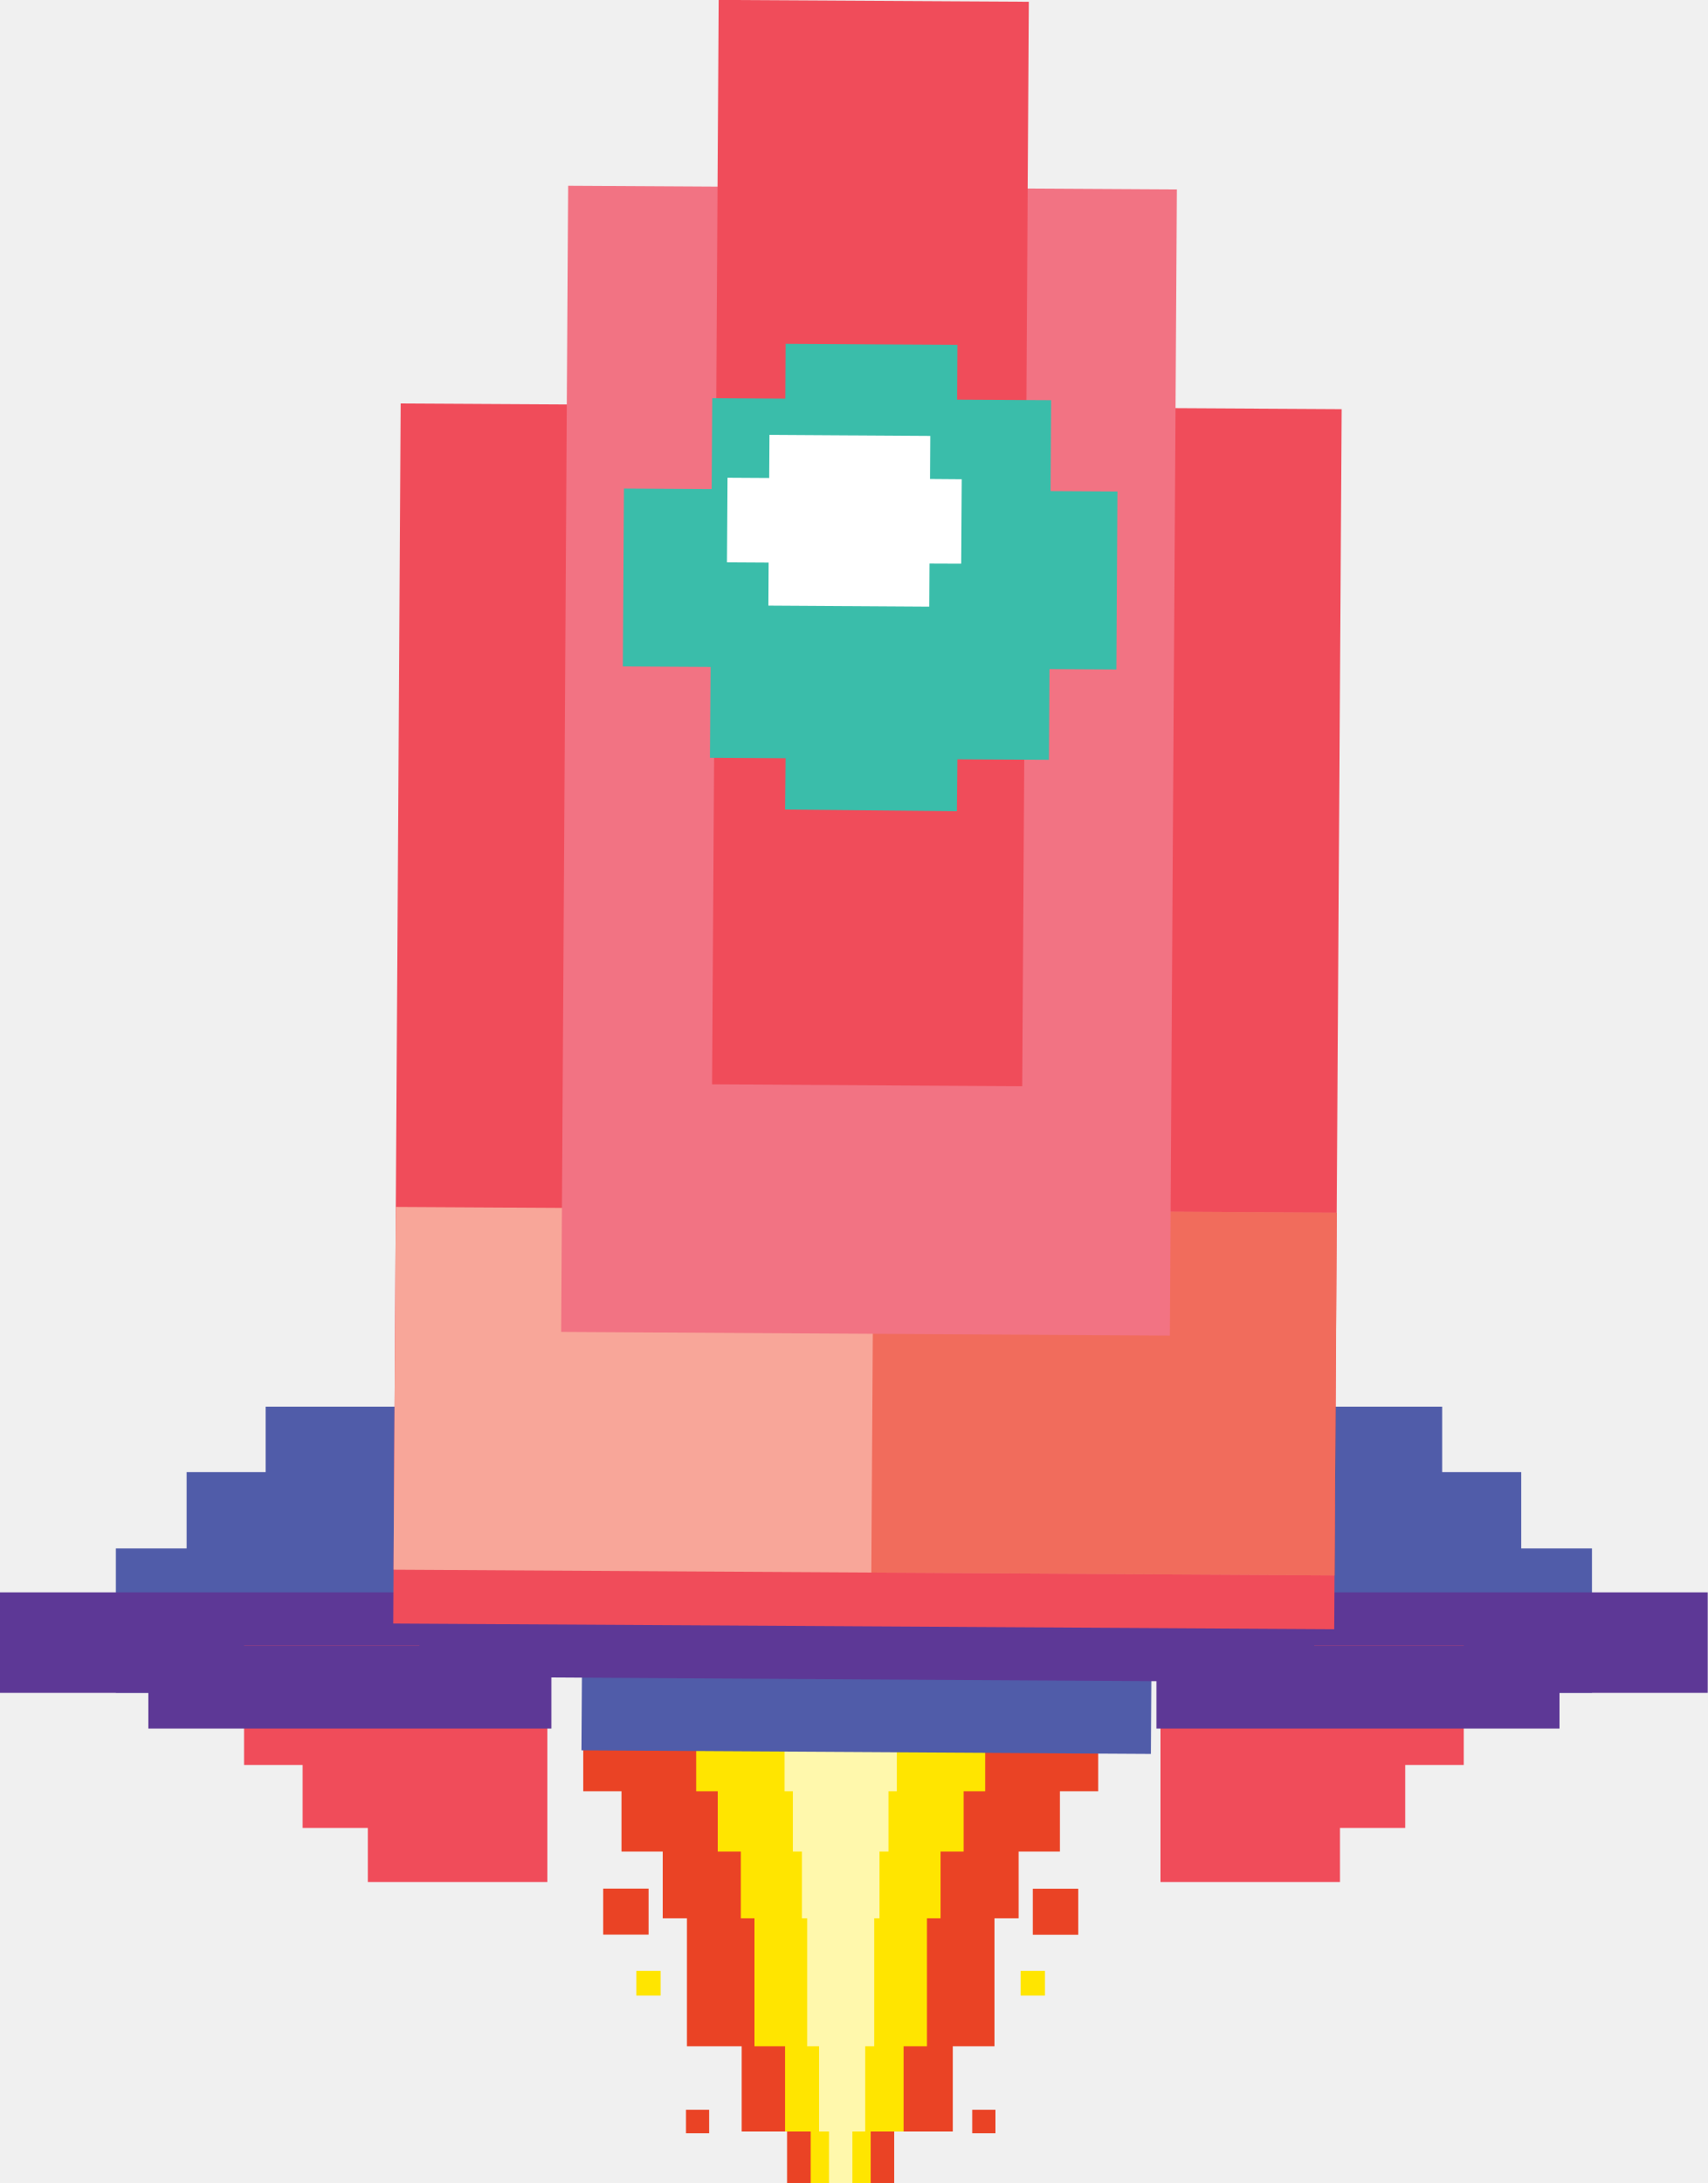
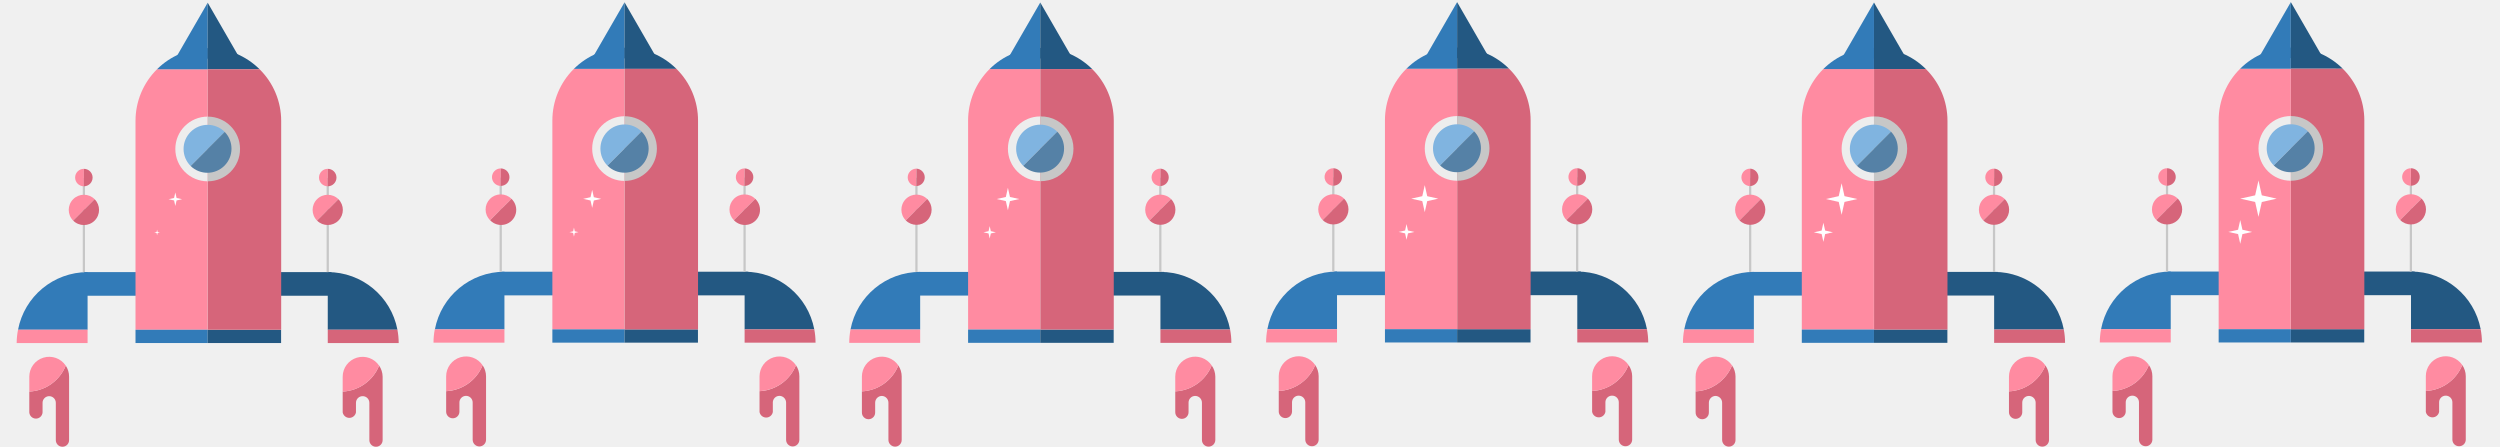
- <svg xmlns="http://www.w3.org/2000/svg" viewBox="0 0 126.65 161.89">
+ <svg xmlns="http://www.w3.org/2000/svg" viewBox="0 0 1109.5 198.3">
  <defs>
-     <style>.cls-1{isolation:isolate;}.cls-2{fill:#ea4325;}.cls-3{fill:#ffe500;}.cls-4{fill:#fff8ac;}.cls-5{fill:#505ca9;}.cls-6{fill:#5d3896;}.cls-7{fill:#f04c5a;}.cls-8,.cls-9{fill:#f8a699;}.cls-9{mix-blend-mode:multiply;}.cls-10{fill:#f27383;}.cls-11{fill:#3abdaa;}.cls-12{fill:#fff;}</style>
+     <style>.cls-1,.cls-6{fill:none;}.cls-2{fill:#235882;}.cls-3{fill:#d6657a;}.cls-4{fill:#327bb8;}.cls-5{fill:#ff8ba1;}.cls-6{stroke:#c7c7c7;stroke-miterlimit:10;stroke-width:1px;}.cls-7{fill:#ededed;}.cls-8{fill:#c7c7c7;}.cls-9{fill:#80b4e0;}.cls-10{fill:#5581a6;}.cls-11{fill:#fff;}</style>
  </defs>
-   <g class="cls-1">
-     <g id="Layer_2" data-name="Layer 2">
-       <g id="spaceship">
+   <g id="Layer_2" data-name="Layer 2">
+     <g id="Layer_1-2" data-name="Layer 1">
+       <rect class="cls-1" y="0.25" width="185" height="198" />
+       <g id="spaceship" data-name="spaceship">
        <g id="body">
-           <g id="fire">
-             <polygon class="cls-2" points="81.44 126.83 43.25 126.83 43.25 132.84 46.09 132.84 46.09 137.31 49.15 137.31 49.15 142.26 50.94 142.26 50.94 151.75 55 151.75 55 158.07 58.37 158.07 58.37 161.89 66.31 161.89 66.31 158.07 70.66 158.07 70.66 151.75 73.75 151.75 73.75 142.26 75.54 142.26 75.54 137.31 78.6 137.31 78.6 132.84 81.44 132.84 81.44 126.83" />
-             <polygon class="cls-3" points="73.06 126.83 51.63 126.83 51.63 132.84 53.23 132.84 53.23 137.31 54.94 137.31 54.94 142.26 55.95 142.26 55.95 151.75 58.22 151.75 58.22 158.07 60.12 158.07 60.12 161.89 64.57 161.89 64.57 158.07 67.01 158.07 67.01 151.75 68.74 151.75 68.74 142.26 69.75 142.26 69.75 137.31 71.46 137.31 71.46 132.84 73.06 132.84 73.06 126.83" />
-             <polygon class="cls-4" points="66.51 126.83 58.18 126.83 58.18 132.84 58.8 132.84 58.8 137.31 59.47 137.31 59.47 142.26 59.86 142.26 59.86 151.75 60.74 151.75 60.74 158.07 61.48 158.07 61.48 161.89 63.21 161.89 63.21 158.07 64.16 158.07 64.16 151.75 64.83 151.75 64.83 142.26 65.22 142.26 65.22 137.31 65.89 137.31 65.89 132.84 66.51 132.84 66.51 126.83" />
-             <rect class="cls-2" x="44.73" y="140.06" width="3.37" height="3.41" />
-             <rect class="cls-2" x="50.87" y="156.46" width="1.72" height="1.74" />
-             <rect class="cls-3" x="47.19" y="146.16" width="1.8" height="1.83" />
-             <rect class="cls-2" x="76.6" y="140.06" width="3.37" height="3.41" transform="translate(156.56 283.54) rotate(180)" />
-             <rect class="cls-2" x="72.11" y="156.46" width="1.72" height="1.74" transform="translate(145.93 314.66) rotate(180)" />
-             <rect class="cls-3" x="75.7" y="146.16" width="1.8" height="1.83" transform="translate(153.19 294.15) rotate(180)" />
-           </g>
-           <g id="main">
-             <polygon class="cls-5" points="35.81 104.32 19.7 104.32 19.7 109.17 13.84 109.17 13.84 114.83 8.59 114.83 8.59 125.53 35.81 125.53 35.81 104.32" />
-             <rect class="cls-6" y="118.09" width="36.17" height="7.45" />
-             <polygon class="cls-5" points="90.84 104.32 106.95 104.32 106.95 109.17 112.81 109.17 112.81 114.83 118.06 114.83 118.06 125.53 90.84 125.53 90.84 104.32" />
-             <rect class="cls-6" x="90.47" y="118.09" width="36.17" height="7.45" />
-             <polygon class="cls-7" points="40.59 139.57 27.28 139.57 27.28 135.56 22.44 135.56 22.44 130.89 18.1 130.89 18.1 122.04 40.59 122.04 40.59 139.57" />
-             <rect class="cls-6" x="11" y="122.04" width="29.89" height="6.15" />
-             <polygon class="cls-7" points="86.06 139.57 99.37 139.57 99.37 135.56 104.21 135.56 104.21 130.89 108.55 130.89 108.55 122.04 86.06 122.04 86.06 139.57" />
-             <rect class="cls-6" x="85.76" y="122.04" width="29.89" height="6.15" />
-             <rect class="cls-5" x="59.38" y="103.94" width="9.79" height="42.23" transform="translate(-61.19 188.53) rotate(-89.64)" />
-             <rect class="cls-6" x="56.63" y="83.67" width="15.38" height="66.36" transform="translate(-52.94 180.44) rotate(-89.64)" />
-             <rect class="cls-7" x="29.43" y="30.14" width="69.78" height="90.48" transform="translate(0.47 -0.4) rotate(0.35)" />
-             <rect class="cls-8" x="29.26" y="89.72" width="69.78" height="26.9" transform="translate(0.64 -0.39) rotate(0.35)" />
-             <rect class="cls-9" x="64.69" y="89.83" width="34.36" height="26.9" transform="translate(0.64 -0.5) rotate(0.35)" />
-             <rect class="cls-10" x="41.87" y="13.92" width="45.14" height="85" transform="translate(0.35 -0.4) rotate(0.35)" />
-             <rect class="cls-7" x="53.05" y="0.07" width="23" height="80.42" transform="translate(0.25 -0.4) rotate(0.35)" />
-             <polygon class="cls-11" points="82.87 36.45 77.91 36.42 77.95 29.68 65.56 29.61 65.22 29.61 52.82 29.53 52.78 36.27 46.27 36.23 46.19 49.42 52.7 49.46 52.65 56.2 65.05 56.27 65.39 56.28 77.79 56.35 77.83 49.62 82.79 49.65 82.87 36.45" />
-             <rect class="cls-11" x="58.1" y="43.12" width="12.74" height="17.22" transform="matrix(-1, -0.01, 0.01, -1, 128.63, 103.86)" />
-             <rect class="cls-11" x="58.22" y="25.53" width="12.74" height="17.22" transform="translate(128.96 68.68) rotate(-179.65)" />
-             <polygon class="cls-12" points="71.32 35.54 68.97 35.52 68.99 32.33 63.1 32.29 62.94 32.29 57.06 32.25 57.04 35.45 53.95 35.43 53.91 41.7 57 41.72 56.98 44.91 62.86 44.95 63.02 44.95 68.91 44.99 68.93 41.79 71.28 41.8 71.32 35.54" />
-           </g>
-         </g>
+           <rect class="cls-2" x="120.88" y="120.76" width="26.23" height="10.49" />
+           <path class="cls-2" d="M145.46,120.76v25.59h30.92A31.48,31.48,0,0,0,145.46,120.76Z" />
+           <path class="cls-3" d="M145.46,146.35v5.89h31.48a31.62,31.62,0,0,0-.56-5.89Z" />
+           <rect class="cls-4" x="37.22" y="120.76" width="26.23" height="10.49" transform="translate(100.67 252.01) rotate(180)" />
+           <path class="cls-4" d="M38.87,120.76v25.59H8A31.48,31.48,0,0,1,38.87,120.76Z" />
+           <path class="cls-5" d="M38.87,146.35v5.89H7.39A31.62,31.62,0,0,1,8,146.35Z" />
+           <polygon class="cls-4" points="77.82 26.05 92.17 26.05 92.17 1.2 77.82 26.05" />
+           <polygon class="cls-2" points="92.17 1.2 92.17 26.05 106.52 26.05 92.17 1.2" />
+           <path class="cls-5" d="M92.17,30.74H69.68a32.19,32.19,0,0,0-9.54,22.92v92.69h32Z" />
+           <rect class="cls-4" x="60.14" y="146.35" width="32.03" height="5.89" />
+           <path class="cls-4" d="M92.17,21.36a32.19,32.19,0,0,0-22.49,9.38H92.17Z" />
+           <path class="cls-2" d="M115.21,30.74a32.21,32.21,0,0,0-22.77-9.39h-.27v9.38Z" />
+           <rect class="cls-2" x="92.17" y="146.35" width="32.58" height="5.89" />
+           <path class="cls-3" d="M115.21,30.74h-23V146.35h32.58V53.66A32.21,32.21,0,0,0,115.21,30.74Z" />
+           <line class="cls-6" x1="37.22" y1="120.76" x2="37.22" y2="78.97" />
+           <path class="cls-5" d="M33.34,78.8a3.88,3.88,0,0,0,3.88,3.88V74.92A3.88,3.88,0,0,0,33.34,78.8Z" />
+           <path class="cls-3" d="M37.22,74.92v7.76a3.88,3.88,0,0,0,0-7.76Z" />
+           <path class="cls-5" d="M32.47,88.41a6.71,6.71,0,0,0,0,9.49L42,88.41A6.71,6.71,0,0,0,32.47,88.41Z" />
+           <path class="cls-3" d="M42,88.41,32.47,97.9A6.71,6.71,0,1,0,42,88.41Z" />
+           <line class="cls-6" x1="145.45" y1="120.76" x2="145.45" y2="78.97" />
+           <path class="cls-5" d="M141.57,78.8a3.88,3.88,0,0,0,3.88,3.88V74.92A3.88,3.88,0,0,0,141.57,78.8Z" />
+           <path class="cls-3" d="M145.45,74.92v7.76a3.88,3.88,0,0,0,0-7.76Z" />
+           <path class="cls-5" d="M140.7,88.41a6.71,6.71,0,0,0,0,9.49l9.49-9.49A6.71,6.71,0,0,0,140.7,88.41Z" />
+           <path class="cls-3" d="M150.19,88.41,140.7,97.9a6.71,6.71,0,0,0,9.49-9.49Z" />
+           <path class="cls-7" d="M77.81,66.11A14.36,14.36,0,0,0,92.17,80.47V51.75A14.36,14.36,0,0,0,77.81,66.11Z" />
+           <path class="cls-8" d="M92.17,51.75V80.47a14.36,14.36,0,0,0,0-28.72Z" />
+           <path class="cls-9" d="M84.6,58.54a10.69,10.69,0,0,0,0,15.13L99.73,58.54A10.69,10.69,0,0,0,84.6,58.54Z" />
+           <path class="cls-10" d="M99.73,58.54,84.6,73.67A10.7,10.7,0,0,0,99.73,58.54Z" />
+           <g id="fire" data-name="fire">
+             <path class="cls-3" d="M29.18,162.26A18.39,18.39,0,0,1,13,173.78V183a2.95,2.95,0,0,0,5.89,0v-4.24a2.94,2.94,0,0,1,2.94-2.94h0a2.94,2.94,0,0,1,2.94,2.94v16.57a2.94,2.94,0,0,0,2.95,2.94h0a2.94,2.94,0,0,0,2.94-2.94V167.19A8.8,8.8,0,0,0,29.18,162.26Z" />
+             <path class="cls-5" d="M29.18,162.26A8.84,8.84,0,0,0,13,167.19v6.59A18.39,18.39,0,0,0,29.18,162.26Z" />
+           </g>
+           <g id="fire-2" data-name="fire">
+             <path class="cls-3" d="M168.25,162.26a18.39,18.39,0,0,1-16.17,11.52V183a3,3,0,0,0,5.9,0v-4.24a2.93,2.93,0,0,1,2.94-2.94h0a2.94,2.94,0,0,1,3,2.94v16.57a2.93,2.93,0,0,0,2.94,2.94h0a2.94,2.94,0,0,0,2.95-2.94V167.19A8.81,8.81,0,0,0,168.25,162.26Z" />
+             <path class="cls-5" d="M168.25,162.26a8.84,8.84,0,0,0-16.17,4.93v6.59A18.39,18.39,0,0,0,168.25,162.26Z" />
+           </g>
+         </g>
+         <polygon class="cls-11" points="77.81 85.41 78.36 87.86 80.81 88.41 78.36 88.96 77.81 91.41 77.26 88.96 74.81 88.41 77.26 87.86 77.81 85.41" />
+         <polygon class="cls-11" points="69.72 101.93 69.95 102.95 70.97 103.18 69.95 103.41 69.72 104.43 69.5 103.41 68.47 103.18 69.5 102.95 69.72 101.93" />
+       </g>
+       <rect class="cls-1" x="185" y="0.08" width="185" height="198" />
+       <g id="spaceship-2" data-name="spaceship">
+         <g id="body-2" data-name="body">
+           <rect class="cls-2" x="305.88" y="120.59" width="26.23" height="10.49" />
+           <path class="cls-2" d="M330.46,120.59v25.59h30.92A31.48,31.48,0,0,0,330.46,120.59Z" />
+           <path class="cls-3" d="M330.46,146.18v5.89h31.48a31.79,31.79,0,0,0-.56-5.89Z" />
+           <rect class="cls-4" x="222.22" y="120.59" width="26.23" height="10.49" transform="translate(470.67 251.67) rotate(180)" />
+           <path class="cls-4" d="M223.87,120.59v25.59H193A31.48,31.48,0,0,1,223.87,120.59Z" />
+           <path class="cls-5" d="M223.87,146.18v5.89H192.39a31.79,31.79,0,0,1,.56-5.89Z" />
+           <polygon class="cls-4" points="262.82 25.88 277.17 25.88 277.17 1.03 262.82 25.88" />
+           <polygon class="cls-2" points="277.17 1.03 277.17 25.88 291.51 25.88 277.17 1.03" />
+           <path class="cls-5" d="M277.17,30.57H254.68a32.21,32.21,0,0,0-9.54,22.92v92.69h32Z" />
+           <rect class="cls-4" x="245.14" y="146.18" width="32.03" height="5.89" />
+           <path class="cls-4" d="M277.17,21.19a32.19,32.19,0,0,0-22.49,9.38h22.49Z" />
+           <path class="cls-2" d="M300.21,30.57a32.21,32.21,0,0,0-22.77-9.39h-.27v9.38Z" />
+           <rect class="cls-2" x="277.17" y="146.18" width="32.58" height="5.89" />
+           <path class="cls-3" d="M300.21,30.57h-23V146.18h32.58V53.49A32.21,32.21,0,0,0,300.21,30.57Z" />
+           <line class="cls-6" x1="222.22" y1="120.59" x2="222.22" y2="78.8" />
+           <path class="cls-5" d="M218.34,78.63a3.88,3.88,0,0,0,3.88,3.88V74.75A3.88,3.88,0,0,0,218.34,78.63Z" />
+           <path class="cls-3" d="M222.22,74.75v7.76a3.88,3.88,0,0,0,0-7.76Z" />
+           <path class="cls-5" d="M217.47,88.25a6.7,6.7,0,0,0,0,9.48L227,88.25A6.71,6.71,0,0,0,217.47,88.25Z" />
+           <path class="cls-3" d="M227,88.25l-9.49,9.48A6.71,6.71,0,1,0,227,88.25Z" />
+           <line class="cls-6" x1="330.45" y1="120.59" x2="330.45" y2="78.8" />
+           <path class="cls-5" d="M326.57,78.63a3.88,3.88,0,0,0,3.88,3.88V74.75A3.88,3.88,0,0,0,326.57,78.63Z" />
+           <path class="cls-3" d="M330.45,74.75v7.76a3.88,3.88,0,0,0,0-7.76Z" />
+           <path class="cls-5" d="M325.7,88.25a6.7,6.7,0,0,0,0,9.48l9.49-9.48A6.71,6.71,0,0,0,325.7,88.25Z" />
+           <path class="cls-3" d="M335.19,88.25l-9.49,9.48a6.71,6.71,0,1,0,9.49-9.48Z" />
+           <path class="cls-7" d="M262.81,65.94A14.36,14.36,0,0,0,277.17,80.3V51.58A14.36,14.36,0,0,0,262.81,65.94Z" />
+           <path class="cls-8" d="M277.17,51.58V80.3a14.36,14.36,0,0,0,0-28.72Z" />
+           <path class="cls-9" d="M269.6,58.37a10.71,10.71,0,0,0,0,15.14l15.13-15.14A10.69,10.69,0,0,0,269.6,58.37Z" />
+           <path class="cls-10" d="M284.73,58.37,269.6,73.51a10.7,10.7,0,0,0,15.13-15.14Z" />
+           <g id="fire-3" data-name="fire">
+             <path class="cls-3" d="M214.18,162.1A18.39,18.39,0,0,1,198,173.61v9.25a2.95,2.95,0,0,0,5.89,0v-4.24a2.94,2.94,0,0,1,2.94-2.94h0a2.94,2.94,0,0,1,2.94,2.94v16.57a3,3,0,0,0,3,2.95h0a3,3,0,0,0,2.94-2.95V167A8.75,8.75,0,0,0,214.18,162.1Z" />
+             <path class="cls-5" d="M214.18,162.1A8.84,8.84,0,0,0,198,167v6.58A18.39,18.39,0,0,0,214.18,162.1Z" />
+           </g>
+           <g id="fire-4" data-name="fire">
+             <path class="cls-3" d="M353.25,162.1a18.39,18.39,0,0,1-16.17,11.51v9.25a3,3,0,0,0,5.9,0v-4.24a2.94,2.94,0,0,1,2.94-2.94h0a3,3,0,0,1,2.95,2.94v16.57a2.94,2.94,0,0,0,2.94,2.95h0a3,3,0,0,0,2.95-2.95V167A8.76,8.76,0,0,0,353.25,162.1Z" />
+             <path class="cls-5" d="M353.25,162.1A8.84,8.84,0,0,0,337.08,167v6.58A18.39,18.39,0,0,0,353.25,162.1Z" />
+           </g>
+         </g>
+         <polygon class="cls-11" points="262.81 84.25 263.54 87.52 266.81 88.25 263.54 88.98 262.81 92.25 262.08 88.98 258.81 88.25 262.08 87.52 262.81 84.25" />
+         <polygon class="cls-11" points="254.72 101.01 255.09 102.65 256.72 103.01 255.09 103.38 254.72 105.01 254.36 103.38 252.72 103.01 254.36 102.65 254.72 101.01" />
+       </g>
+       <rect class="cls-1" x="369.5" y="0.17" width="185" height="198" />
+       <g id="spaceship-3" data-name="spaceship">
+         <g id="body-3" data-name="body">
+           <rect class="cls-2" x="490.38" y="120.67" width="26.23" height="10.49" />
+           <path class="cls-2" d="M515,120.67v25.59h30.92A31.48,31.48,0,0,0,515,120.67Z" />
+           <path class="cls-3" d="M515,146.26v5.89h31.48a31.79,31.79,0,0,0-.56-5.89Z" />
+           <rect class="cls-4" x="406.72" y="120.67" width="26.23" height="10.49" transform="translate(839.67 251.84) rotate(180)" />
+           <path class="cls-4" d="M408.37,120.67v25.59H377.45A31.48,31.48,0,0,1,408.37,120.67Z" />
+           <path class="cls-5" d="M408.37,146.26v5.89H376.89a31.79,31.79,0,0,1,.56-5.89Z" />
+           <polygon class="cls-4" points="447.32 25.96 461.67 25.96 461.67 1.11 447.32 25.96" />
+           <polygon class="cls-2" points="461.67 1.11 461.67 25.96 476.01 25.96 461.67 1.11" />
+           <path class="cls-5" d="M461.67,30.65H439.18a32.23,32.23,0,0,0-9.54,22.92v92.69h32Z" />
+           <rect class="cls-4" x="429.64" y="146.26" width="32.03" height="5.89" />
+           <path class="cls-4" d="M461.67,21.27a32.28,32.28,0,0,0-22.49,9.38h22.49Z" />
+           <path class="cls-2" d="M484.71,30.65a32.2,32.2,0,0,0-22.77-9.38h-.27v9.38Z" />
+           <rect class="cls-2" x="461.67" y="146.26" width="32.58" height="5.89" />
+           <path class="cls-3" d="M484.71,30.65h-23V146.26h32.58V53.57A32.23,32.23,0,0,0,484.71,30.65Z" />
+           <line class="cls-6" x1="406.72" y1="120.67" x2="406.72" y2="78.89" />
+           <path class="cls-5" d="M402.84,78.71a3.87,3.87,0,0,0,3.88,3.88V74.84A3.87,3.87,0,0,0,402.84,78.71Z" />
+           <path class="cls-3" d="M406.72,74.84v7.75a3.88,3.88,0,0,0,0-7.75Z" />
+           <path class="cls-5" d="M402,88.33a6.71,6.71,0,0,0,0,9.49l9.49-9.49A6.71,6.71,0,0,0,402,88.33Z" />
+           <path class="cls-3" d="M411.46,88.33,402,97.82a6.71,6.71,0,1,0,9.49-9.49Z" />
+           <line class="cls-6" x1="514.95" y1="120.67" x2="514.95" y2="78.89" />
+           <path class="cls-5" d="M511.07,78.71A3.87,3.87,0,0,0,515,82.59V74.84A3.87,3.87,0,0,0,511.07,78.71Z" />
+           <path class="cls-3" d="M515,74.84v7.75a3.88,3.88,0,0,0,0-7.75Z" />
+           <path class="cls-5" d="M510.2,88.33a6.71,6.71,0,0,0,0,9.49l9.49-9.49A6.71,6.71,0,0,0,510.2,88.33Z" />
+           <path class="cls-3" d="M519.69,88.33l-9.49,9.49a6.71,6.71,0,1,0,9.49-9.49Z" />
+           <path class="cls-7" d="M447.31,66a14.36,14.36,0,0,0,14.36,14.36V51.67A14.35,14.35,0,0,0,447.31,66Z" />
+           <path class="cls-8" d="M461.67,51.67V80.38a14.36,14.36,0,1,0,0-28.71Z" />
+           <path class="cls-9" d="M454.1,58.46a10.69,10.69,0,0,0,0,15.13l15.13-15.13A10.69,10.69,0,0,0,454.1,58.46Z" />
+           <path class="cls-10" d="M469.23,58.46,454.1,73.59a10.7,10.7,0,0,0,15.13-15.13Z" />
+           <g id="fire-5" data-name="fire">
+             <path class="cls-3" d="M398.68,162.18a18.39,18.39,0,0,1-16.17,11.51v9.25a2.95,2.95,0,1,0,5.89,0v-4.23a3,3,0,0,1,2.94-3h0a3,3,0,0,1,2.94,3v16.57a3,3,0,0,0,2.95,2.94h0a2.94,2.94,0,0,0,2.94-2.94V167.11A8.78,8.78,0,0,0,398.68,162.18Z" />
+             <path class="cls-5" d="M398.68,162.18a8.84,8.84,0,0,0-16.17,4.93v6.58A18.39,18.39,0,0,0,398.68,162.18Z" />
+           </g>
+           <g id="fire-6" data-name="fire">
+             <path class="cls-3" d="M537.75,162.18a18.39,18.39,0,0,1-16.17,11.51v9.25a2.95,2.95,0,0,0,5.9,0v-4.23a2.94,2.94,0,0,1,2.94-3h0a3,3,0,0,1,3,3v16.57a2.94,2.94,0,0,0,2.94,2.94h0a3,3,0,0,0,3-2.94V167.11A8.78,8.78,0,0,0,537.75,162.18Z" />
+             <path class="cls-5" d="M537.75,162.18a8.84,8.84,0,0,0-16.17,4.93v6.58A18.39,18.39,0,0,0,537.75,162.18Z" />
+           </g>
+         </g>
+         <polygon class="cls-11" points="447.31 83.33 448.22 87.42 452.31 88.33 448.22 89.25 447.31 93.33 446.39 89.25 442.31 88.33 446.39 87.42 447.31 83.33" />
+         <polygon class="cls-11" points="439.22 100.35 439.73 102.59 441.97 103.1 439.73 103.6 439.22 105.85 438.72 103.6 436.47 103.1 438.72 102.59 439.22 100.35" />
+       </g>
+       <rect class="cls-1" x="554.5" width="185" height="198" />
+       <g id="spaceship-4" data-name="spaceship">
+         <g id="body-4" data-name="body">
+           <rect class="cls-2" x="675.38" y="120.51" width="26.23" height="10.49" />
+           <path class="cls-2" d="M700,120.51V146.1h30.92A31.48,31.48,0,0,0,700,120.51Z" />
+           <path class="cls-3" d="M700,146.1V152h31.48a31.62,31.62,0,0,0-.56-5.89Z" />
+           <rect class="cls-4" x="591.72" y="120.51" width="26.23" height="10.49" transform="translate(1209.67 251.51) rotate(180)" />
+           <path class="cls-4" d="M593.37,120.51V146.1H562.45A31.48,31.48,0,0,1,593.37,120.51Z" />
+           <path class="cls-5" d="M593.37,146.1V152H561.89a31.62,31.62,0,0,1,.56-5.89Z" />
+           <polygon class="cls-4" points="632.32 25.8 646.67 25.8 646.67 0.94 632.32 25.8" />
+           <polygon class="cls-2" points="646.67 0.94 646.67 25.8 661.01 25.8 646.67 0.94" />
+           <path class="cls-5" d="M646.67,30.49H624.18a32.19,32.19,0,0,0-9.54,22.92V146.1h32Z" />
+           <rect class="cls-4" x="614.64" y="146.1" width="32.03" height="5.89" />
+           <path class="cls-4" d="M646.67,21.11a32.19,32.19,0,0,0-22.49,9.38h22.49Z" />
+           <path class="cls-2" d="M669.71,30.49a32.21,32.21,0,0,0-22.77-9.39h-.27v9.38Z" />
+           <rect class="cls-2" x="646.67" y="146.1" width="32.58" height="5.89" />
+           <path class="cls-3" d="M669.71,30.49h-23V146.1h32.58V53.41A32.21,32.21,0,0,0,669.71,30.49Z" />
+           <line class="cls-6" x1="591.72" y1="120.51" x2="591.72" y2="78.72" />
+           <path class="cls-5" d="M587.84,78.55a3.88,3.88,0,0,0,3.88,3.88V74.67A3.88,3.88,0,0,0,587.84,78.55Z" />
+           <path class="cls-3" d="M591.72,74.67v7.76a3.88,3.88,0,0,0,0-7.76Z" />
+           <path class="cls-5" d="M587,88.16a6.71,6.71,0,0,0,0,9.49l9.49-9.49A6.71,6.71,0,0,0,587,88.16Z" />
+           <path class="cls-3" d="M596.46,88.16,587,97.65a6.71,6.71,0,0,0,9.49-9.49Z" />
+           <line class="cls-6" x1="699.95" y1="120.51" x2="699.95" y2="78.72" />
+           <path class="cls-5" d="M696.07,78.55A3.88,3.88,0,0,0,700,82.43V74.67A3.88,3.88,0,0,0,696.07,78.55Z" />
+           <path class="cls-3" d="M700,74.67v7.76a3.88,3.88,0,0,0,0-7.76Z" />
+           <path class="cls-5" d="M695.2,88.16a6.71,6.71,0,0,0,0,9.49l9.49-9.49A6.71,6.71,0,0,0,695.2,88.16Z" />
+           <path class="cls-3" d="M704.69,88.16l-9.49,9.49a6.71,6.71,0,0,0,9.49-9.49Z" />
+           <path class="cls-7" d="M632.31,65.86a14.36,14.36,0,0,0,14.36,14.36V51.5A14.36,14.36,0,0,0,632.31,65.86Z" />
+           <path class="cls-8" d="M646.67,51.5V80.22a14.36,14.36,0,1,0,0-28.72Z" />
+           <path class="cls-9" d="M639.1,58.29a10.69,10.69,0,0,0,0,15.13l15.13-15.13A10.69,10.69,0,0,0,639.1,58.29Z" />
+           <path class="cls-10" d="M654.23,58.29,639.1,73.42a10.7,10.7,0,0,0,15.13-15.13Z" />
+           <g id="fire-7" data-name="fire">
+             <path class="cls-3" d="M583.68,162a18.39,18.39,0,0,1-16.17,11.52v9.25a2.95,2.95,0,0,0,5.89,0v-4.24a2.94,2.94,0,0,1,2.94-2.94h0a2.94,2.94,0,0,1,2.94,2.94v16.57a2.94,2.94,0,0,0,3,2.94h0a2.94,2.94,0,0,0,2.94-2.94V166.94A8.8,8.8,0,0,0,583.68,162Z" />
+             <path class="cls-5" d="M583.68,162a8.84,8.84,0,0,0-16.17,4.93v6.59A18.39,18.39,0,0,0,583.68,162Z" />
+           </g>
+           <g id="fire-8" data-name="fire">
+             <path class="cls-3" d="M722.75,162a18.39,18.39,0,0,1-16.17,11.52v9.25a3,3,0,0,0,5.9,0v-4.24a2.93,2.93,0,0,1,2.94-2.94h0a2.94,2.94,0,0,1,3,2.94v16.57a2.93,2.93,0,0,0,2.94,2.94h0a2.94,2.94,0,0,0,3-2.94V166.94A8.81,8.81,0,0,0,722.75,162Z" />
+             <path class="cls-5" d="M722.75,162a8.84,8.84,0,0,0-16.17,4.93v6.59A18.39,18.39,0,0,0,722.75,162Z" />
+           </g>
+         </g>
+         <polygon class="cls-11" points="632.31 82.16 633.4 87.07 638.31 88.16 633.4 89.26 632.31 94.16 631.21 89.26 626.31 88.16 631.21 87.07 632.31 82.16" />
+         <polygon class="cls-11" points="624.22 99.43 624.86 102.29 627.72 102.93 624.86 103.57 624.22 106.43 623.58 103.57 620.72 102.93 623.58 102.29 624.22 99.43" />
+       </g>
+       <rect class="cls-1" x="739.5" y="0.17" width="185" height="198" />
+       <g id="spaceship-5" data-name="spaceship">
+         <g id="body-5" data-name="body">
+           <rect class="cls-2" x="860.38" y="120.67" width="26.23" height="10.49" />
+           <path class="cls-2" d="M885,120.67v25.59h30.92A31.48,31.48,0,0,0,885,120.67Z" />
+           <path class="cls-3" d="M885,146.26v5.89h31.48a31.79,31.79,0,0,0-.56-5.89Z" />
+           <rect class="cls-4" x="776.72" y="120.67" width="26.23" height="10.49" transform="translate(1579.67 251.84) rotate(180)" />
+           <path class="cls-4" d="M778.37,120.67v25.59H747.45A31.48,31.48,0,0,1,778.37,120.67Z" />
+           <path class="cls-5" d="M778.37,146.26v5.89H746.89a31.79,31.79,0,0,1,.56-5.89Z" />
+           <polygon class="cls-4" points="817.32 25.96 831.67 25.96 831.67 1.11 817.32 25.96" />
+           <polygon class="cls-2" points="831.67 1.11 831.67 25.96 846.01 25.96 831.67 1.11" />
+           <path class="cls-5" d="M831.67,30.65H809.18a32.23,32.23,0,0,0-9.54,22.92v92.69h32Z" />
+           <rect class="cls-4" x="799.64" y="146.26" width="32.03" height="5.89" />
+           <path class="cls-4" d="M831.67,21.27a32.28,32.28,0,0,0-22.49,9.38h22.49Z" />
+           <path class="cls-2" d="M854.71,30.65a32.2,32.2,0,0,0-22.77-9.38h-.27v9.38Z" />
+           <rect class="cls-2" x="831.67" y="146.26" width="32.58" height="5.89" />
+           <path class="cls-3" d="M854.71,30.65h-23V146.26h32.58V53.57A32.23,32.23,0,0,0,854.71,30.65Z" />
+           <line class="cls-6" x1="776.72" y1="120.67" x2="776.72" y2="78.89" />
+           <path class="cls-5" d="M772.84,78.71a3.87,3.87,0,0,0,3.88,3.88V74.84A3.87,3.87,0,0,0,772.84,78.71Z" />
+           <path class="cls-3" d="M776.72,74.84v7.75a3.88,3.88,0,0,0,0-7.75Z" />
+           <path class="cls-5" d="M772,88.33a6.71,6.71,0,0,0,0,9.49l9.49-9.49A6.71,6.71,0,0,0,772,88.33Z" />
+           <path class="cls-3" d="M781.46,88.33,772,97.82a6.71,6.71,0,0,0,9.49-9.49Z" />
+           <line class="cls-6" x1="884.95" y1="120.67" x2="884.95" y2="78.89" />
+           <path class="cls-5" d="M881.07,78.71A3.87,3.87,0,0,0,885,82.59V74.84A3.87,3.87,0,0,0,881.07,78.71Z" />
+           <path class="cls-3" d="M885,74.84v7.75a3.88,3.88,0,0,0,0-7.75Z" />
+           <path class="cls-5" d="M880.2,88.33a6.71,6.71,0,0,0,0,9.49l9.49-9.49A6.71,6.71,0,0,0,880.2,88.33Z" />
+           <path class="cls-3" d="M889.69,88.33l-9.49,9.49a6.71,6.71,0,0,0,9.49-9.49Z" />
+           <path class="cls-7" d="M817.31,66a14.36,14.36,0,0,0,14.36,14.36V51.67A14.35,14.35,0,0,0,817.31,66Z" />
+           <path class="cls-8" d="M831.67,51.67V80.38a14.36,14.36,0,1,0,0-28.71Z" />
+           <path class="cls-9" d="M824.1,58.46a10.69,10.69,0,0,0,0,15.13l15.13-15.13A10.69,10.69,0,0,0,824.1,58.46Z" />
+           <path class="cls-10" d="M839.23,58.46,824.1,73.59a10.7,10.7,0,0,0,15.13-15.13Z" />
+           <g id="fire-9" data-name="fire">
+             <path class="cls-3" d="M768.68,162.18a18.39,18.39,0,0,1-16.17,11.51v9.25a2.95,2.95,0,1,0,5.89,0v-4.23a3,3,0,0,1,2.94-3h0a3,3,0,0,1,2.94,3v16.57a3,3,0,0,0,3,2.94h0a2.94,2.94,0,0,0,2.94-2.94V167.11A8.78,8.78,0,0,0,768.68,162.18Z" />
+             <path class="cls-5" d="M768.68,162.18a8.84,8.84,0,0,0-16.17,4.93v6.58A18.39,18.39,0,0,0,768.68,162.18Z" />
+           </g>
+           <g id="fire-10" data-name="fire">
+             <path class="cls-3" d="M907.75,162.18a18.39,18.39,0,0,1-16.17,11.51v9.25a2.95,2.95,0,0,0,5.9,0v-4.23a2.94,2.94,0,0,1,2.94-3h0a3,3,0,0,1,3,3v16.57a2.94,2.94,0,0,0,2.94,2.94h0a3,3,0,0,0,3-2.94V167.11A8.78,8.78,0,0,0,907.75,162.18Z" />
+             <path class="cls-5" d="M907.75,162.18a8.84,8.84,0,0,0-16.17,4.93v6.58A18.39,18.39,0,0,0,907.75,162.18Z" />
+           </g>
+         </g>
+         <polygon class="cls-11" points="817.31 81.33 818.59 87.05 824.31 88.33 818.59 89.61 817.31 95.33 816.03 89.61 810.31 88.33 816.03 87.05 817.31 81.33" />
+         <polygon class="cls-11" points="809.22 98.85 810 102.32 813.47 103.1 810 103.87 809.22 107.35 808.45 103.87 804.97 103.1 808.45 102.32 809.22 98.85" />
+       </g>
+       <rect class="cls-1" x="924.5" width="185" height="198" />
+       <g id="spaceship-6" data-name="spaceship">
+         <g id="body-6" data-name="body">
+           <rect class="cls-2" x="1045.38" y="120.51" width="26.23" height="10.49" />
+           <path class="cls-2" d="M1070,120.51V146.1h30.92A31.48,31.48,0,0,0,1070,120.51Z" />
+           <path class="cls-3" d="M1070,146.1V152h31.48a31.62,31.62,0,0,0-.56-5.89Z" />
+           <rect class="cls-4" x="961.72" y="120.51" width="26.23" height="10.49" transform="translate(1949.67 251.51) rotate(180)" />
+           <path class="cls-4" d="M963.37,120.51V146.1H932.45A31.48,31.48,0,0,1,963.37,120.51Z" />
+           <path class="cls-5" d="M963.37,146.1V152H931.89a31.62,31.62,0,0,1,.56-5.89Z" />
+           <polygon class="cls-4" points="1002.32 25.8 1016.67 25.8 1016.67 0.94 1002.32 25.8" />
+           <polygon class="cls-2" points="1016.67 0.94 1016.67 25.8 1031.02 25.8 1016.67 0.94" />
+           <path class="cls-5" d="M1016.67,30.49H994.18a32.19,32.19,0,0,0-9.54,22.92V146.1h32Z" />
+           <rect class="cls-4" x="984.64" y="146.1" width="32.03" height="5.89" />
+           <path class="cls-4" d="M1016.67,21.11a32.19,32.19,0,0,0-22.49,9.38h22.49Z" />
+           <path class="cls-2" d="M1039.71,30.49a32.21,32.21,0,0,0-22.77-9.39h-.27v9.38Z" />
+           <rect class="cls-2" x="1016.67" y="146.1" width="32.58" height="5.89" />
+           <path class="cls-3" d="M1039.71,30.49h-23V146.1h32.58V53.41A32.21,32.21,0,0,0,1039.71,30.49Z" />
+           <line class="cls-6" x1="961.72" y1="120.51" x2="961.72" y2="78.72" />
+           <path class="cls-5" d="M957.84,78.55a3.88,3.88,0,0,0,3.88,3.88V74.67A3.88,3.88,0,0,0,957.84,78.55Z" />
+           <path class="cls-3" d="M961.72,74.67v7.76a3.88,3.88,0,0,0,0-7.76Z" />
+           <path class="cls-5" d="M957,88.16a6.71,6.71,0,0,0,0,9.49l9.49-9.49A6.71,6.71,0,0,0,957,88.16Z" />
+           <path class="cls-3" d="M966.46,88.16,957,97.65a6.71,6.71,0,0,0,9.49-9.49Z" />
+           <line class="cls-6" x1="1069.95" y1="120.51" x2="1069.95" y2="78.72" />
+           <path class="cls-5" d="M1066.07,78.55a3.88,3.88,0,0,0,3.88,3.88V74.67A3.88,3.88,0,0,0,1066.07,78.55Z" />
+           <path class="cls-3" d="M1070,74.67v7.76a3.88,3.88,0,0,0,0-7.76Z" />
+           <path class="cls-5" d="M1065.2,88.16a6.71,6.71,0,0,0,0,9.49l9.49-9.49A6.71,6.71,0,0,0,1065.2,88.16Z" />
+           <path class="cls-3" d="M1074.69,88.16l-9.49,9.49a6.71,6.71,0,1,0,9.49-9.49Z" />
+           <path class="cls-7" d="M1002.31,65.86a14.36,14.36,0,0,0,14.36,14.36V51.5A14.36,14.36,0,0,0,1002.31,65.86Z" />
+           <path class="cls-8" d="M1016.67,51.5V80.22a14.36,14.36,0,1,0,0-28.72Z" />
+           <path class="cls-9" d="M1009.1,58.29a10.69,10.69,0,0,0,0,15.13l15.13-15.13A10.69,10.69,0,0,0,1009.1,58.29Z" />
+           <path class="cls-10" d="M1024.23,58.29,1009.1,73.42a10.7,10.7,0,0,0,15.13-15.13Z" />
+           <g id="fire-11" data-name="fire">
+             <path class="cls-3" d="M953.68,162a18.39,18.39,0,0,1-16.17,11.52v9.25a2.95,2.95,0,0,0,5.89,0v-4.24a2.94,2.94,0,0,1,2.94-2.94h0a2.94,2.94,0,0,1,2.94,2.94v16.57a2.94,2.94,0,0,0,3,2.94h0a2.94,2.94,0,0,0,2.94-2.94V166.94A8.8,8.8,0,0,0,953.68,162Z" />
+             <path class="cls-5" d="M953.68,162a8.84,8.84,0,0,0-16.17,4.93v6.59A18.39,18.39,0,0,0,953.68,162Z" />
+           </g>
+           <g id="fire-12" data-name="fire">
+             <path class="cls-3" d="M1092.75,162a18.39,18.39,0,0,1-16.17,11.52v9.25a3,3,0,0,0,5.9,0v-4.24a2.93,2.93,0,0,1,2.94-2.94h0a2.94,2.94,0,0,1,2.95,2.94v16.57a2.93,2.93,0,0,0,2.94,2.94h0a2.94,2.94,0,0,0,3-2.94V166.94A8.81,8.81,0,0,0,1092.75,162Z" />
+             <path class="cls-5" d="M1092.75,162a8.84,8.84,0,0,0-16.17,4.93v6.59A18.39,18.39,0,0,0,1092.75,162Z" />
+           </g>
+         </g>
+         <polygon class="cls-11" points="1002.31 80.08 1003.79 86.69 1010.39 88.16 1003.79 89.64 1002.31 96.25 1000.83 89.64 994.22 88.16 1000.83 86.69 1002.31 80.08" />
+         <polygon class="cls-11" points="994.22 97.65 995.19 101.96 999.5 102.93 995.19 103.89 994.22 108.21 993.26 103.89 988.94 102.93 993.26 101.96 994.22 97.65" />
      </g>
    </g>
  </g>
</svg>
